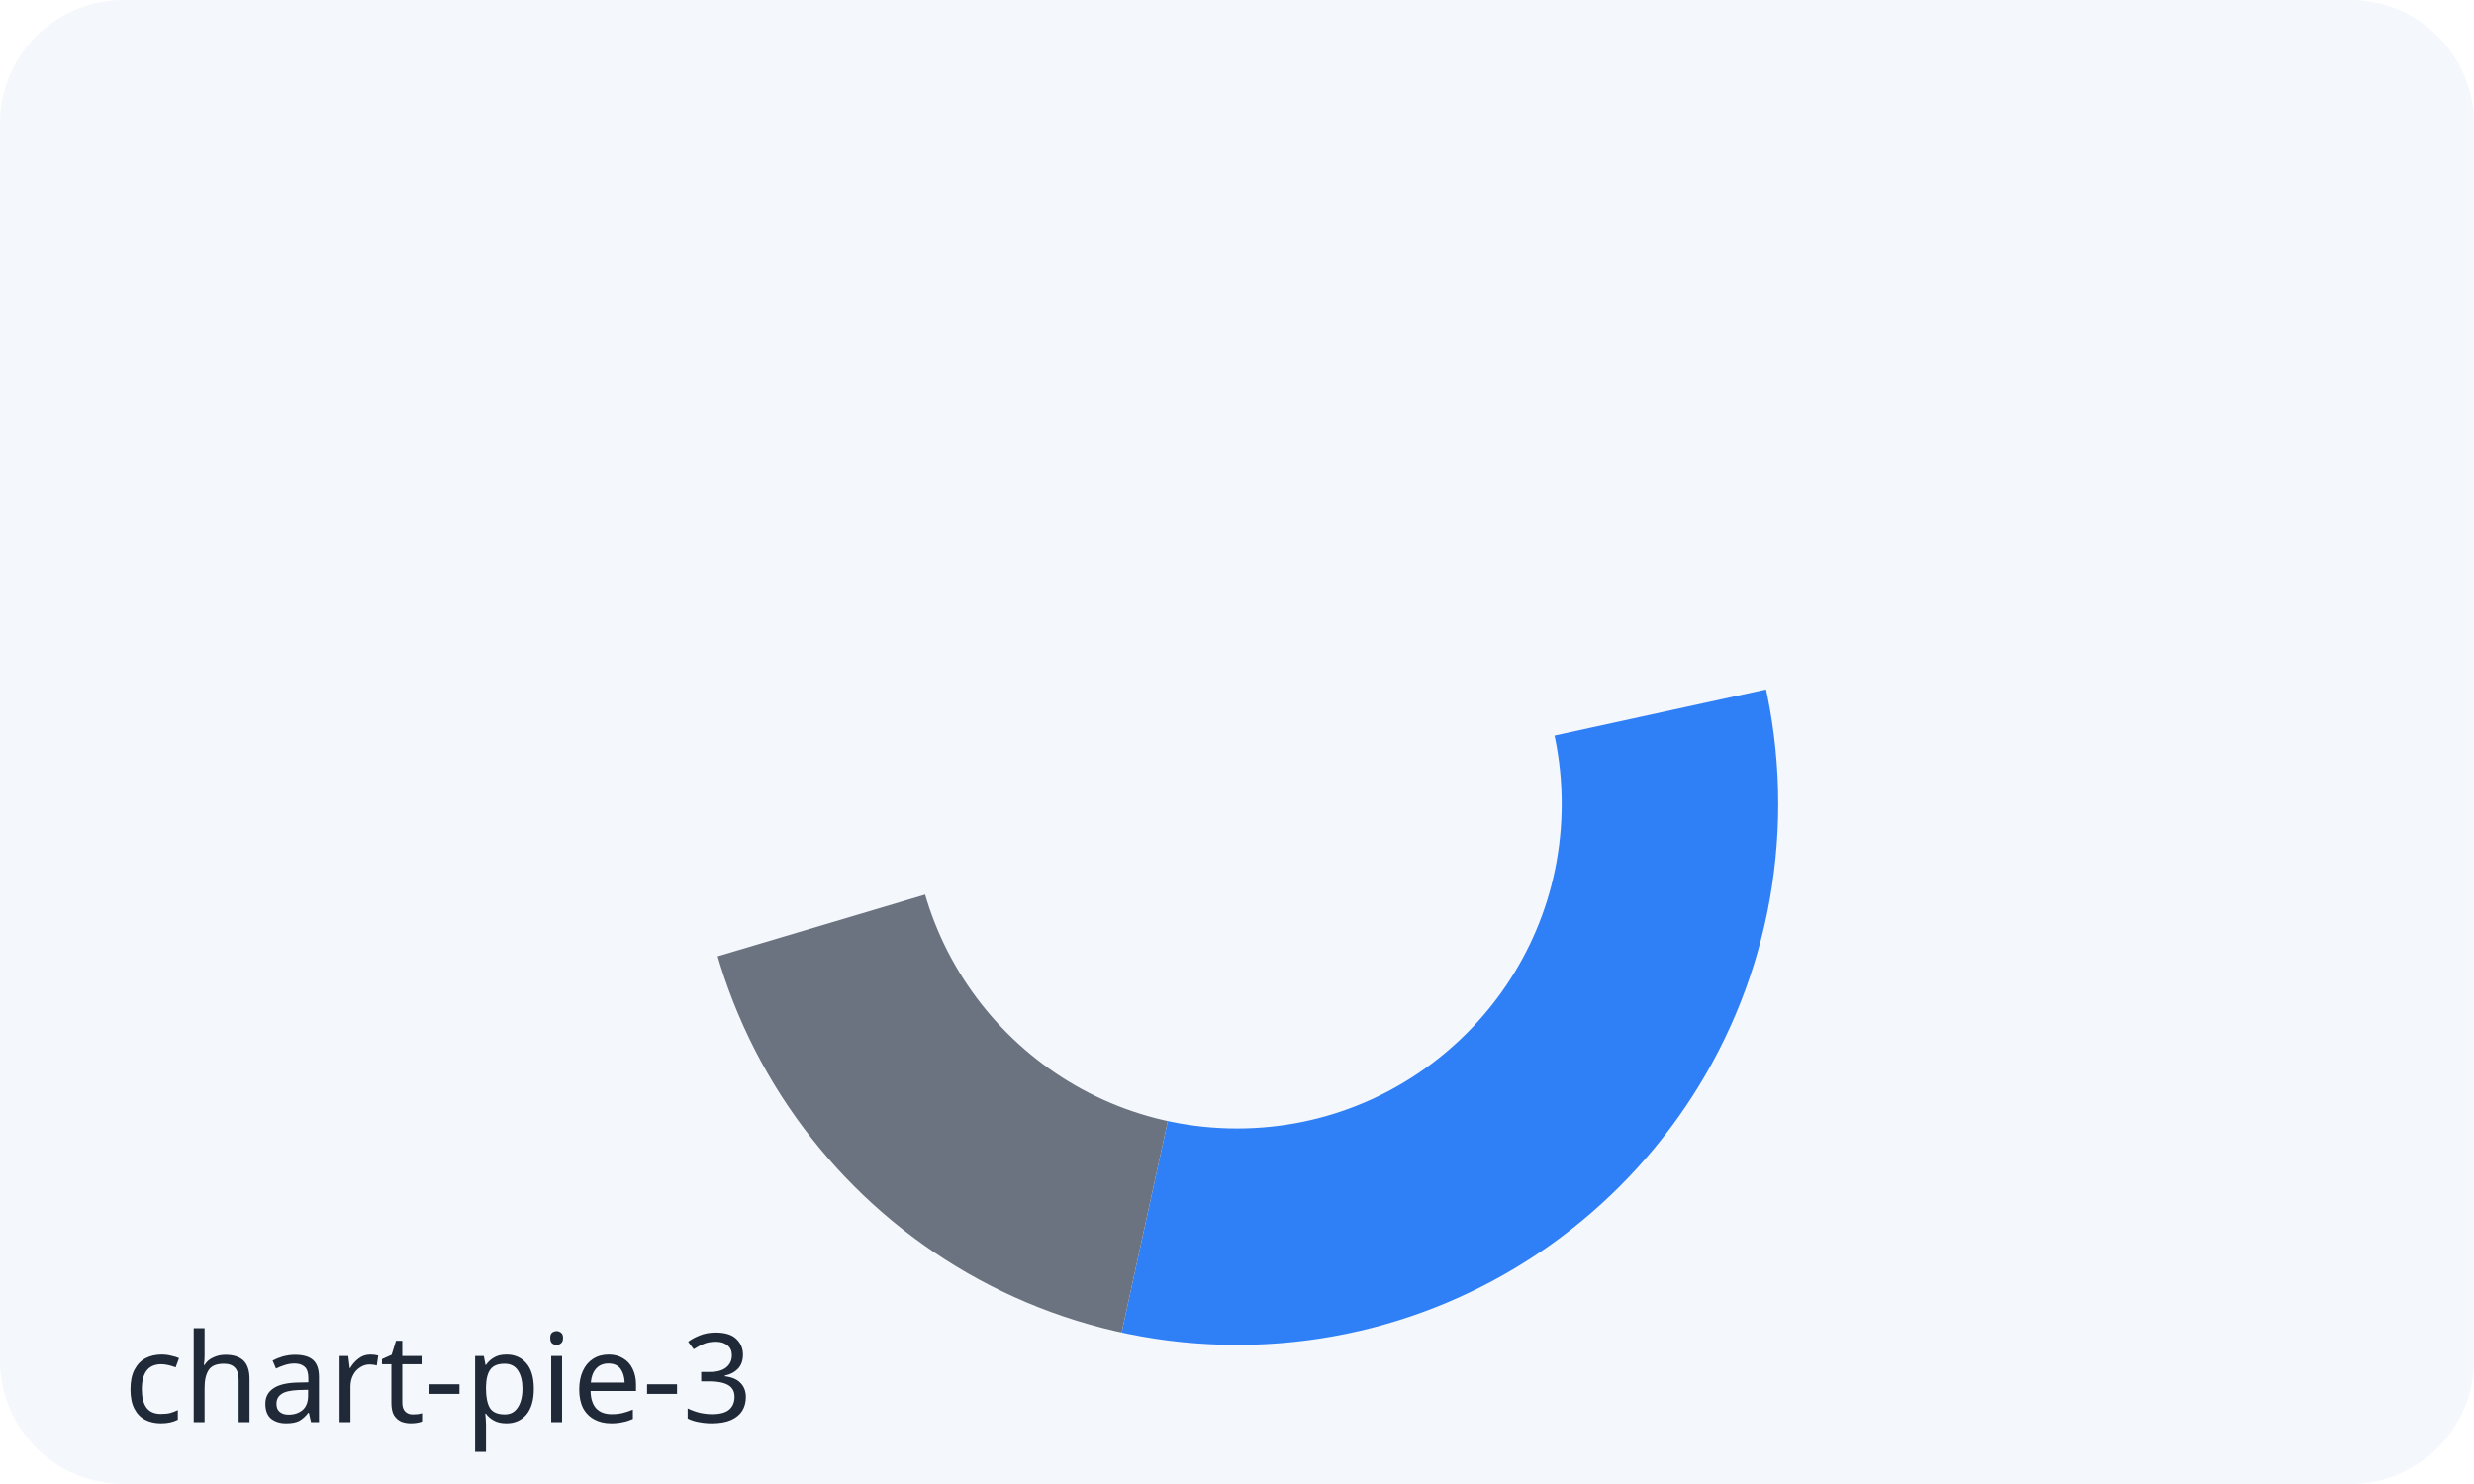
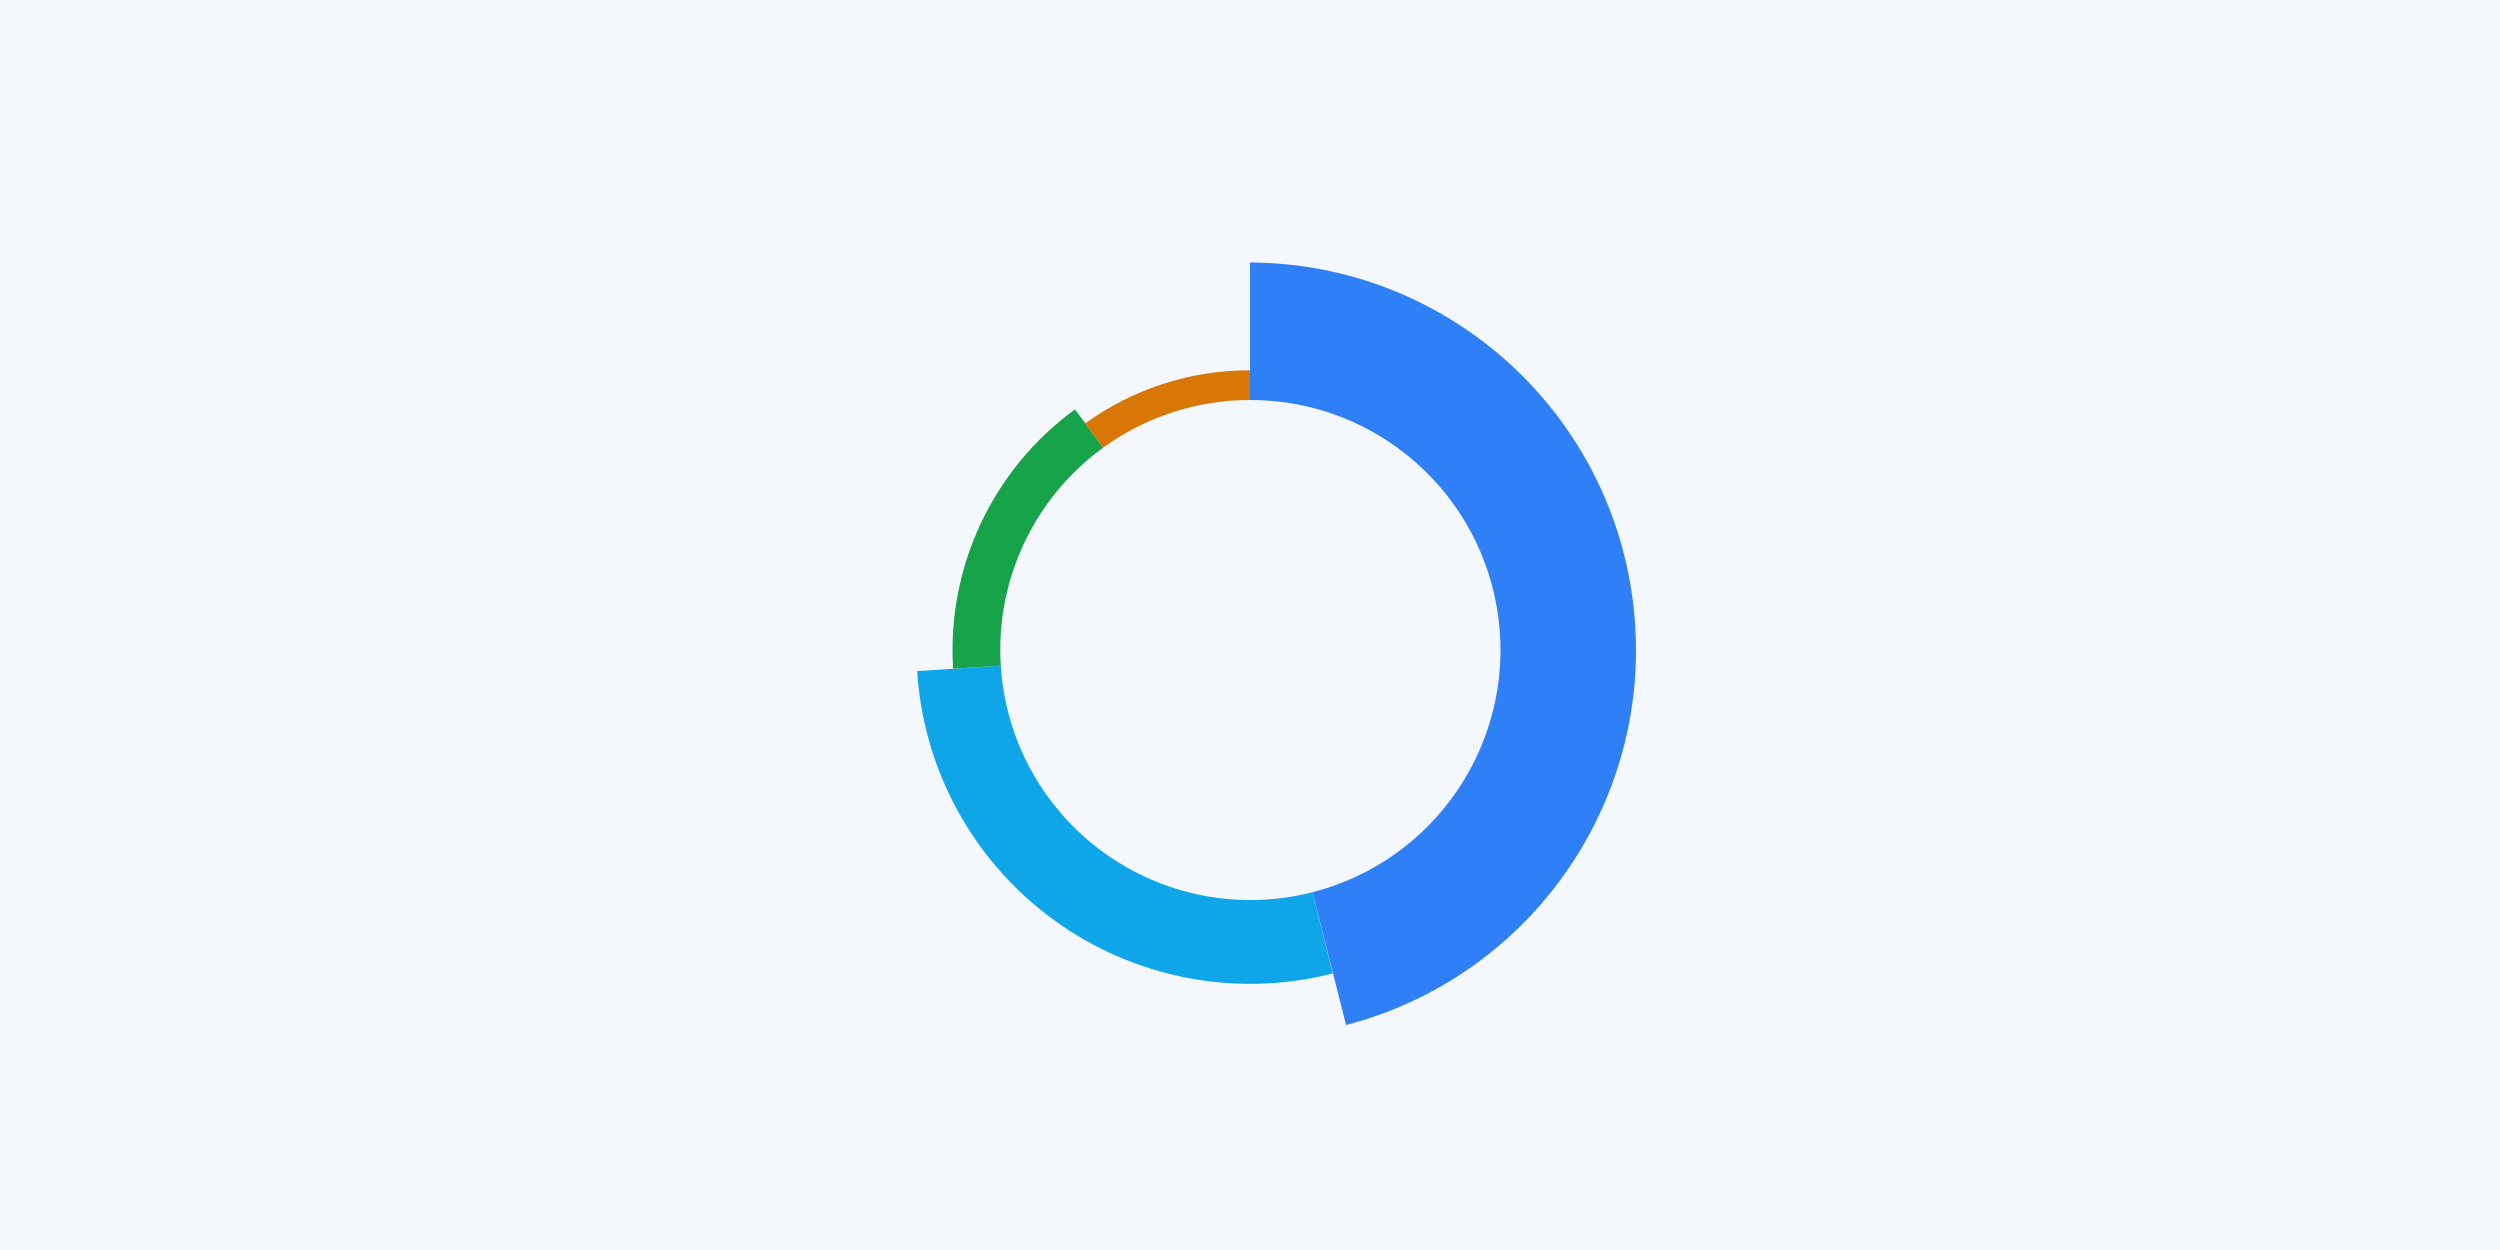
- <svg xmlns="http://www.w3.org/2000/svg" width="160" height="96" viewBox="0 0 160 96">
-   <rect width="160" height="96" rx="8" fill="#F4F7FB" />
-   <circle cx="80" cy="52" r="28" fill="none" stroke="#2F7FF7" stroke-width="14" stroke-dasharray="50 120" />
-   <circle cx="80" cy="52" r="28" fill="none" stroke="#6B7280" stroke-width="14" stroke-dasharray="30 140" stroke-dashoffset="-50" />
-   <text x="8" y="92" fill="#1F2937" font-size="8" font-family="sans-serif">chart-pie-3</text>
+ <svg xmlns="http://www.w3.org/2000/svg" rx="8" ry="8" width="320" height="160" version="1.1" baseProfile="full" viewBox="0 0 320 160">
+   <rect width="320" height="160" x="0" y="0" fill="#F4F7FB" />
+   <path d="M160 33.6A49.6 49.6 0 0 1 172.3 131.2L168 114.2A32 32 0 0 0 160 51.2Z" fill="#2F7FF7" ecmeta_series_index="0" ecmeta_data_index="0" ecmeta_ssr_type="chart" class="zr27-cls-104" />
+   <path d="M170.6 124.6A42.7 42.7 0 0 1 117.4 85.9L128.1 85.2A32 32 0 0 0 168 114.2Z" fill="#0EA5E9" ecmeta_series_index="0" ecmeta_data_index="1" ecmeta_ssr_type="chart" class="zr27-cls-105" />
+   <path d="M122 85.6A38.1 38.1 0 0 1 137.6 52.4L141.2 57.3A32 32 0 0 0 128.1 85.2Z" fill="#16A34A" ecmeta_series_index="0" ecmeta_data_index="2" ecmeta_ssr_type="chart" class="zr27-cls-106" />
+   <path d="M138.9 54.2A35.8 35.8 0 0 1 160 47.4L160 51.2A32 32 0 0 0 141.2 57.3Z" fill="#D97706" ecmeta_series_index="0" ecmeta_data_index="3" ecmeta_ssr_type="chart" class="zr27-cls-107" />
+   <style>
+ .zr27-cls-104:hover {
+ cursor:pointer;
+ fill:rgba(51,139,255,1);
+ }
+ .zr27-cls-105:hover {
+ cursor:pointer;
+ fill:rgba(15,181,255,1);
+ }
+ .zr27-cls-106:hover {
+ cursor:pointer;
+ fill:rgba(24,179,81,1);
+ }
+ .zr27-cls-107:hover {
+ cursor:pointer;
+ fill:rgba(238,130,6,1);
+ }
+ 
+ 
+ 
+ </style>
</svg>
